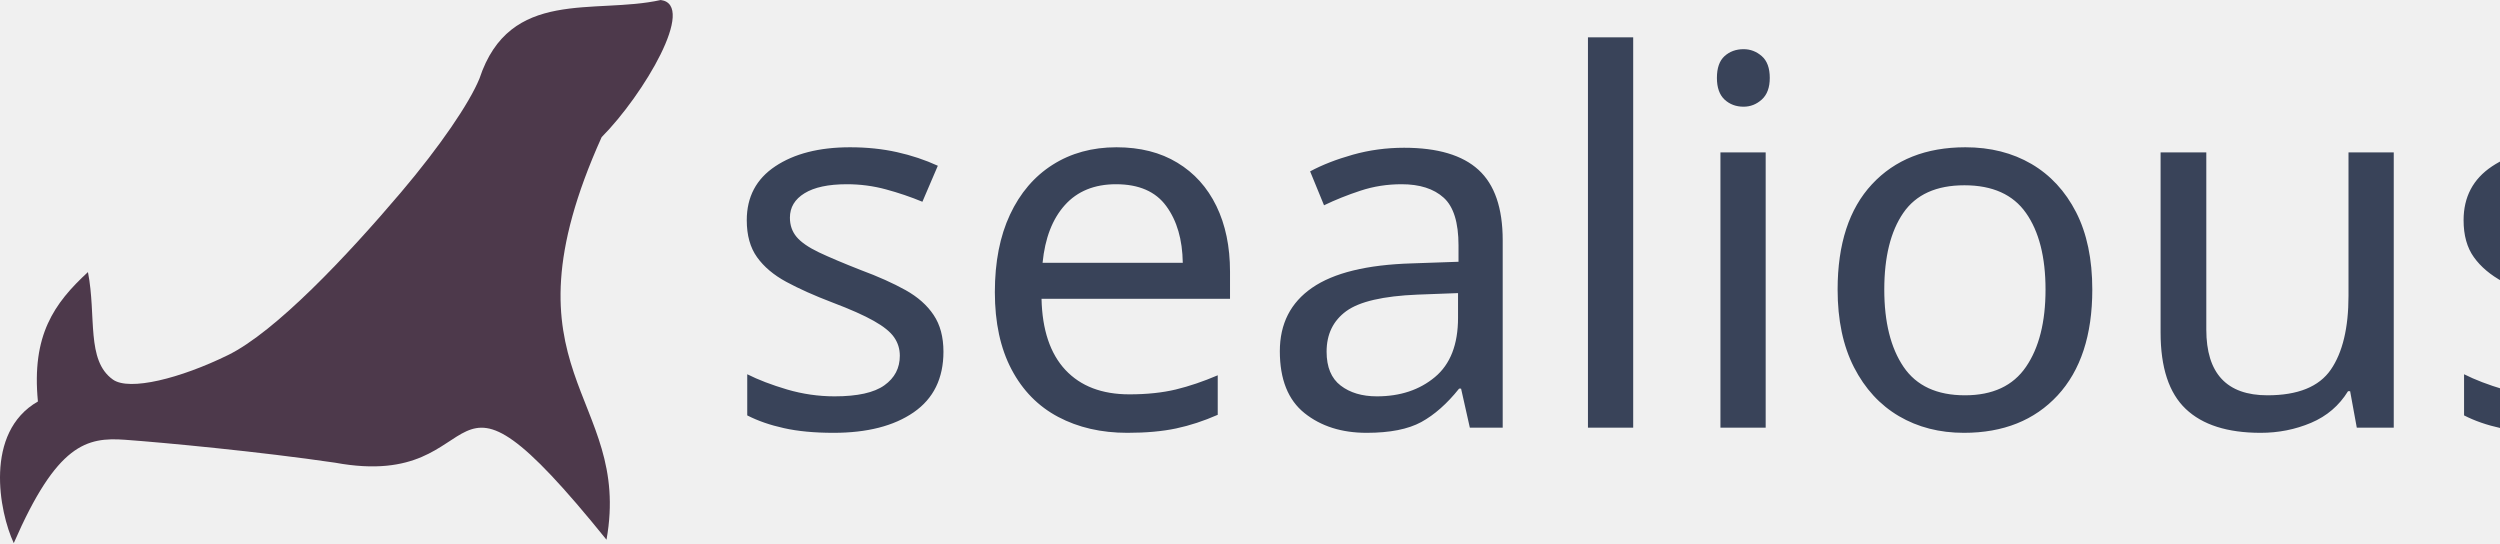
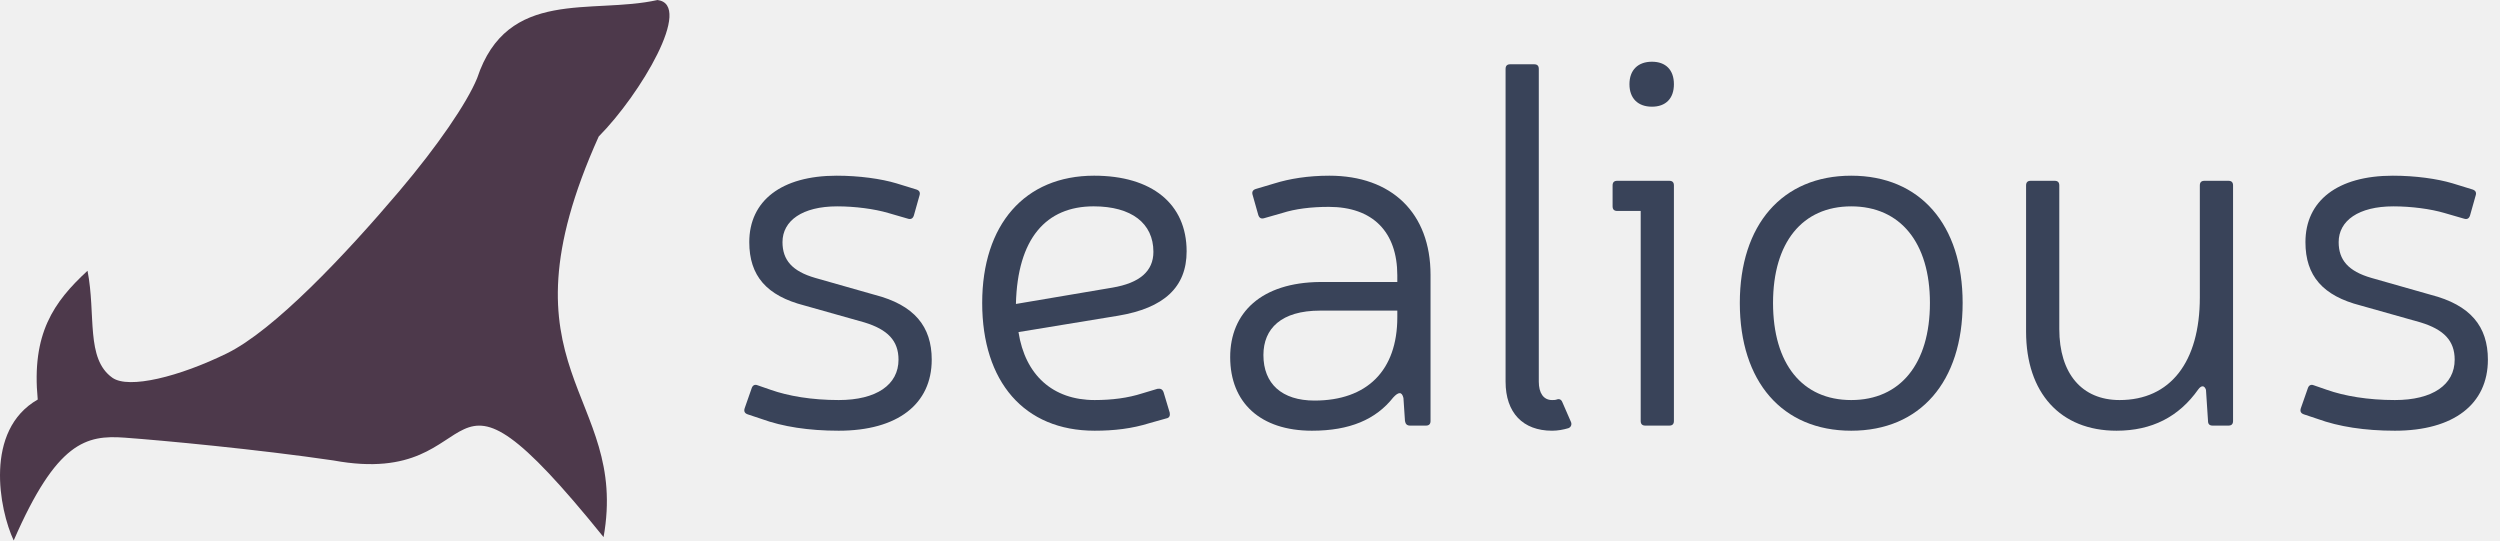
- <svg xmlns="http://www.w3.org/2000/svg" xmlns:xlink="http://www.w3.org/1999/xlink" width="410.125" height="89.097" id="svg2" version="1.1">
+ <svg xmlns="http://www.w3.org/2000/svg" xmlns:xlink="http://www.w3.org/1999/xlink" width="412.12" height="89.097" id="svg2" version="1.1">
  <defs id="defs4">
    <linearGradient id="linearGradient3962">
      <stop style="stop-color:#000000;stop-opacity:1;" offset="0" id="stop3964" />
      <stop style="stop-color:#000000;stop-opacity:0;" offset="1" id="stop3966" />
    </linearGradient>
    <linearGradient xlink:href="#linearGradient3962" id="linearGradient3970" x1="695.302" y1="-725.89" x2="984.981" y2="-725.89" gradientUnits="userSpaceOnUse" />
  </defs>
  <g id="layer1" transform="translate(-1620.238,487.5453)">
-     <g id="g3949" transform="translate(1.0004253e-4,181.575)">
-       <path id="path3044-79-8-1-4-7-9-1-5-7-1-7-8-14-0-8-4-4-8" d="m 1718.935,-989.398 c -17.479,38.807 5.06,42.242 0.799,66.038 -28.693,-35.522 -17.775,-7.706 -44.529,-12.636 -12.429,-1.824 -28.105,-3.299 -34.424,-3.758 -6.319,-0.459 -11.19,0.644 -18.285,16.951 -2.393,-5.113 -4.901,-18.166 3.962,-23.234 -1.05,-10.875 2.633,-16.084 8.208,-21.23 1.416,7.257 -0.33,14.485 4.089,17.63 2.712,1.931 11.075,-0.188 18.869,-4.004 7.793,-3.816 19.507,-16.22 28.422,-26.737 6.343,-7.483 11.168,-14.547 12.848,-18.639 4.96,-14.975 18.858,-10.456 29.736,-12.883 5.939,0.774 -2.79,15.533 -9.695,22.502 z" style="fill:#394359;fill-opacity:1;fill-rule:nonzero;stroke:none" />
-       <text id="text3039-9-8-7" y="-941.74" x="1738.447" style="font-size:46.805px;font-style:normal;font-variant:normal;font-weight:normal;font-stretch:normal;line-height:125%;letter-spacing:0px;word-spacing:0px;fill:#ba6c65;fill-opacity:1;stroke:none;font-family:Encode Sans;-inkscape-font-specification:Encode Sans" xml:space="preserve">
-         <tspan style="font-size:84.249px;font-style:normal;font-variant:normal;font-weight:300;font-stretch:normal;fill:#ba6c65;fill-opacity:1;stroke:none;font-family:Neris;-inkscape-font-specification:Neris Light" y="-941.74" x="1738.447" id="tspan3041-36-0-1">sealious</tspan>
-       </text>
-     </g>
-     <g id="g3974" transform="translate(1e-4,-12)">
-       <path id="path3044-79-8-1-4-7-9-1-5-7-1-7-8-14-0-8-2-9-9-3" d="m 1718.935,-338.783 c -17.479,38.807 5.06,42.242 0.799,66.038 -28.693,-35.522 -17.775,-7.706 -44.529,-12.636 -12.429,-1.824 -28.105,-3.299 -34.424,-3.758 -6.319,-0.459 -11.19,0.644 -18.285,16.951 -2.393,-5.113 -4.901,-18.166 3.962,-23.234 -1.05,-10.875 2.633,-16.084 8.208,-21.23 1.416,7.257 -0.33,14.485 4.089,17.631 2.712,1.931 11.075,-0.188 18.869,-4.004 7.793,-3.816 19.507,-16.22 28.422,-26.737 6.343,-7.483 11.168,-14.547 12.848,-18.639 4.96,-14.975 18.858,-10.456 29.736,-12.883 5.939,0.774 -2.79,15.533 -9.695,22.502 z" style="fill:#000000;fill-opacity:1;fill-rule:nonzero;stroke:none" />
-       <text id="text3039-4-1-1-9" y="-291.125" x="1738.447" style="font-size:46.805px;font-style:normal;font-variant:normal;font-weight:normal;font-stretch:normal;line-height:125%;letter-spacing:0px;word-spacing:0px;fill:#000000;fill-opacity:1;stroke:none;font-family:Encode Sans;-inkscape-font-specification:Encode Sans" xml:space="preserve">
-         <tspan style="font-size:84.249px;font-style:normal;font-variant:normal;font-weight:300;font-stretch:normal;fill:#000000;fill-opacity:1;stroke:none;font-family:Neris;-inkscape-font-specification:Neris Light" y="-291.125" x="1738.447" id="tspan3041-7-5-5-5">sealious</tspan>
-       </text>
-     </g>
-     <rect style="fill:#394359;fill-opacity:1;fill-rule:nonzero;stroke:none" id="rect3835-9-0-6" width="521.239" height="179.807" x="1589.933" y="-258.64" />
-     <g id="g3019">
-       <path id="path3044-79-8-1-4-7-9-1-5-7-1-7-8-14-0-8-2-4-2-1-3" d="m 1726.631,-187.753 c -17.479,38.807 5.06,42.242 0.799,66.038 -28.693,-35.522 -17.775,-7.706 -44.529,-12.636 -12.429,-1.824 -28.105,-3.299 -34.424,-3.758 -6.319,-0.459 -11.19,0.644 -18.285,16.951 -2.393,-5.113 -4.901,-18.166 3.962,-23.234 -1.05,-10.875 2.633,-16.084 8.208,-21.23 1.416,7.257 -0.33,14.485 4.089,17.631 2.712,1.931 11.075,-0.188 18.869,-4.004 7.793,-3.816 19.507,-16.22 28.422,-26.737 6.343,-7.483 11.168,-14.547 12.848,-18.639 4.96,-14.975 18.858,-10.456 29.736,-12.883 5.939,0.774 -2.79,15.533 -9.695,22.502 z" style="fill:#ffffff;fill-opacity:1;fill-rule:nonzero;stroke:none" />
-       <text id="text3039-4-6-9-2-2" y="-140.095" x="1746.142" style="font-size:46.805px;font-style:normal;font-variant:normal;font-weight:normal;font-stretch:normal;line-height:125%;letter-spacing:0px;word-spacing:0px;fill:#ffffff;fill-opacity:1;stroke:none;font-family:Encode Sans;-inkscape-font-specification:Encode Sans" xml:space="preserve">
-         <tspan style="font-size:84.249px;font-style:normal;font-variant:normal;font-weight:300;font-stretch:normal;fill:#ffffff;fill-opacity:1;stroke:none;font-family:Neris;-inkscape-font-specification:Neris Light" y="-140.095" x="1746.142" id="tspan3041-7-8-4-8-4">sealious</tspan>
-       </text>
-     </g>
-     <g id="g3954" transform="translate(1e-4,-56)">
-       <path id="path3044-79-8-1-4-7-9-1-5-7-1-7-8-14-0-8-3-9-4-9" d="m 1718.935,-866.083 c -17.479,38.807 5.06,42.242 0.799,66.038 -28.693,-35.522 -17.775,-7.706 -44.529,-12.636 -12.429,-1.824 -28.105,-3.299 -34.424,-3.758 -6.319,-0.459 -11.19,0.644 -18.285,16.951 -2.393,-5.113 -4.901,-18.166 3.962,-23.234 -1.05,-10.875 2.633,-16.084 8.208,-21.23 1.416,7.257 -0.33,14.485 4.089,17.631 2.712,1.931 11.075,-0.188 18.869,-4.004 7.793,-3.816 19.507,-16.22 28.422,-26.737 6.343,-7.483 11.168,-14.547 12.848,-18.639 4.96,-14.975 18.858,-10.456 29.736,-12.883 5.939,0.774 -2.79,15.533 -9.695,22.502 z" style="fill:#394359;fill-opacity:1;fill-rule:nonzero;stroke:none" />
-       <text id="text3039-8-8-5-5" y="-818.425" x="1738.447" style="font-size:46.805px;font-style:normal;font-variant:normal;font-weight:normal;font-stretch:normal;line-height:125%;letter-spacing:0px;word-spacing:0px;fill:#77ba65;fill-opacity:1;stroke:none;font-family:Encode Sans;-inkscape-font-specification:Encode Sans" xml:space="preserve">
-         <tspan style="font-size:84.249px;font-style:normal;font-variant:normal;font-weight:300;font-stretch:normal;fill:#77ba65;fill-opacity:1;stroke:none;font-family:Neris;-inkscape-font-specification:Neris Light" y="-818.425" x="1738.447" id="tspan3041-3-9-8-9">sealious</tspan>
-       </text>
-     </g>
-     <g id="g3964" transform="translate(-2.154,3.575583)">
-       <path id="path3044-79-8-1-4-7-9-1-5-7-1-7-8-14-0-8-3-9-4-9-7" d="m 1721.089,-582.878 c -17.479,38.807 5.06,42.242 0.799,66.038 -28.693,-35.522 -17.775,-7.706 -44.529,-12.636 -12.429,-1.824 -28.105,-3.299 -34.424,-3.758 -6.319,-0.459 -11.19,0.644 -18.285,16.951 -2.393,-5.113 -4.901,-18.166 3.962,-23.234 -1.05,-10.875 2.633,-16.084 8.208,-21.23 1.416,7.257 -0.33,14.485 4.089,17.631 2.712,1.931 11.075,-0.188 18.869,-4.004 7.793,-3.816 19.507,-16.22 28.422,-26.737 6.343,-7.483 11.168,-14.547 12.848,-18.639 4.96,-14.975 18.858,-10.456 29.736,-12.883 5.939,0.774 -2.79,15.533 -9.695,22.502 z" style="fill:#388fa5;fill-opacity:1;fill-rule:nonzero;stroke:none" />
-       <text id="text3039-8-8-5-5-9" y="-535.221" x="1740.601" style="font-size:46.805px;font-style:normal;font-variant:normal;font-weight:normal;font-stretch:normal;line-height:125%;letter-spacing:0px;word-spacing:0px;fill:#4d394b;fill-opacity:1;stroke:none;font-family:Encode Sans;-inkscape-font-specification:Encode Sans" xml:space="preserve">
-         <tspan style="font-size:84.249px;font-style:normal;font-variant:normal;font-weight:300;font-stretch:normal;fill:#4d394b;fill-opacity:1;stroke:none;font-family:Neris;-inkscape-font-specification:Neris Light" y="-535.221" x="1740.601" id="tspan3041-3-9-8-9-6">sealious</tspan>
-       </text>
-     </g>
-     <g id="g3959" transform="translate(3.5603,30.45863)">
-       <path id="path3044-79-8-1-4-7-9-1-5-7-1-7-8-14-0-8-3-9-4-9-7-8" d="m 1715.375,-724.021 c -17.479,38.807 5.06,42.242 0.799,66.038 -28.693,-35.522 -17.775,-7.706 -44.529,-12.636 -12.429,-1.824 -28.105,-3.299 -34.424,-3.758 -6.319,-0.459 -11.19,0.644 -18.285,16.951 -2.393,-5.113 -4.901,-18.166 3.962,-23.234 -1.05,-10.875 2.633,-16.084 8.208,-21.23 1.416,7.257 -0.33,14.485 4.089,17.631 2.712,1.931 11.075,-0.188 18.869,-4.004 7.793,-3.816 19.507,-16.22 28.422,-26.737 6.343,-7.483 11.168,-14.547 12.848,-18.639 4.96,-14.975 18.858,-10.456 29.736,-12.883 5.939,0.774 -2.79,15.533 -9.695,22.502 z" style="fill:#388fa5;fill-opacity:1;fill-rule:nonzero;stroke:none" />
-       <text id="text3039-8-8-5-5-9-0" y="-676.363" x="1734.887" style="font-size:46.805px;font-style:normal;font-variant:normal;font-weight:normal;font-stretch:normal;line-height:125%;letter-spacing:0px;word-spacing:0px;fill:#388fa5;fill-opacity:1;stroke:none;font-family:Encode Sans;-inkscape-font-specification:Encode Sans" xml:space="preserve">
-         <tspan style="font-size:84.249px;font-style:normal;font-variant:normal;font-weight:300;font-stretch:normal;fill:#388fa5;fill-opacity:1;stroke:none;font-family:Neris;-inkscape-font-specification:Neris Light" y="-676.363" x="1734.887" id="tspan3041-3-9-8-9-6-9">sealious</tspan>
-       </text>
-     </g>
    <g id="g3969" transform="translate(11.0146,-2.501634)">
      <path id="path3044-79-8-1-4-7-9-1-5-7-1-7-8-14-0-8-3-9-4-9-7-84" d="m 1707.921,-462.541 c -17.479,38.807 5.06,42.242 0.799,66.038 -28.693,-35.522 -17.775,-7.706 -44.529,-12.636 -12.429,-1.824 -28.105,-3.299 -34.424,-3.758 -6.319,-0.459 -11.19,0.644 -18.285,16.951 -2.393,-5.113 -4.901,-18.166 3.962,-23.234 -1.05,-10.875 2.633,-16.084 8.208,-21.23 1.416,7.257 -0.33,14.485 4.089,17.631 2.712,1.931 11.075,-0.188 18.869,-4.004 7.793,-3.816 19.507,-16.22 28.422,-26.737 6.343,-7.483 11.168,-14.547 12.848,-18.639 4.96,-14.975 18.858,-10.456 29.736,-12.883 5.939,0.774 -2.79,15.533 -9.695,22.502 z" style="fill:#4d394b;fill-opacity:1;fill-rule:nonzero;stroke:none" />
-       <text id="text3039-8-8-5-5-9-1" y="-414.884" x="1727.432" style="font-size:46.805px;font-style:normal;font-variant:normal;font-weight:normal;font-stretch:normal;line-height:125%;letter-spacing:0px;word-spacing:0px;fill:#394359;fill-opacity:1;stroke:none;font-family:Encode Sans;-inkscape-font-specification:Encode Sans" xml:space="preserve">
-         <tspan style="font-size:84.249px;font-style:normal;font-variant:normal;font-weight:300;font-stretch:normal;fill:#394359;fill-opacity:1;stroke:none;font-family:Neris;-inkscape-font-specification:Neris Light" y="-414.884" x="1727.432" id="tspan3041-3-9-8-9-6-0">sealious</tspan>
-       </text>
+       <g style="font-size:46.805px;font-style:normal;font-variant:normal;font-weight:normal;font-stretch:normal;line-height:125%;letter-spacing:0px;word-spacing:0px;fill:#394359;fill-opacity:1;stroke:none;font-family:Encode Sans;-inkscape-font-specification:Encode Sans" id="text3039-8-8-5-5-9-1">
+         <path d="m 1751.696,-431.902 c 3.876,1.179 5.645,3.033 5.645,6.15 0,4.128 -3.623,6.656 -9.857,6.656 -4.465,0 -8.341,-0.674 -11.205,-1.685 l -2.191,-0.758 c -0.421,-0.169 -0.758,0 -0.927,0.421 l -1.179,3.37 c -0.169,0.505 0,0.842 0.505,1.011 l 2.275,0.758 c 3.454,1.264 7.751,1.938 12.722,1.938 9.689,0 15.333,-4.381 15.333,-11.711 0,-5.476 -2.865,-9.015 -9.436,-10.7 l -9.773,-2.78 c -3.791,-1.095 -5.392,-2.949 -5.392,-5.897 0,-3.538 3.286,-5.897 9.015,-5.897 2.949,0 6.15,0.421 8.425,1.095 l 3.201,0.927 c 0.505,0.169 0.843,0 1.011,-0.505 l 0.927,-3.286 c 0.169,-0.505 0,-0.842 -0.505,-1.011 l -3.286,-1.011 c -2.527,-0.758 -6.15,-1.264 -9.857,-1.264 -9.099,0 -14.407,4.128 -14.407,10.952 0,5.56 2.865,8.846 9.099,10.447 l 9.857,2.78" style="font-size:84.249px;font-weight:300;fill:#394359;font-family:Neris;-inkscape-font-specification:Neris Light" id="path3016" />
+         <path d="m 1801.466,-416.063 c 0.505,-0.084 0.674,-0.421 0.59,-0.927 l -1.011,-3.37 c -0.169,-0.505 -0.505,-0.674 -1.011,-0.59 l -2.527,0.758 c -2.359,0.758 -4.971,1.095 -7.835,1.095 -6.908,0 -11.458,-4.128 -12.553,-11.205 l 16.428,-2.696 c 7.582,-1.264 11.289,-4.718 11.289,-10.615 0,-7.835 -5.729,-12.469 -15.249,-12.469 -11.458,0 -18.451,8.088 -18.451,20.978 0,12.974 6.908,21.062 18.535,21.062 3.201,0 6.15,-0.337 9.099,-1.264 l 2.696,-0.758 m -24.769,-18.872 c 0.253,-10.784 4.971,-16.092 12.806,-16.092 6.234,0 9.857,2.78 9.857,7.498 0,3.201 -2.275,5.139 -6.74,5.897 l -15.923,2.696" style="font-size:84.249px;font-weight:300;fill:#394359;font-family:Neris;-inkscape-font-specification:Neris Light" id="path3018" />
+         <path d="m 1816.229,-453.891 c -0.505,0.169 -0.674,0.505 -0.505,1.011 l 0.927,3.286 c 0.169,0.505 0.505,0.674 1.011,0.505 l 2.949,-0.842 c 2.106,-0.674 4.718,-1.011 7.667,-1.011 7.245,0 11.289,4.128 11.289,11.289 l 0,1.095 -12.722,0 c -9.689,0.084 -14.828,5.055 -14.828,12.385 0,7.498 4.971,12.132 13.48,12.132 6.234,0 10.531,-1.853 13.396,-5.476 0.843,-0.927 1.432,-1.011 1.685,0.084 l 0.253,3.791 c 0.084,0.505 0.337,0.758 0.843,0.758 l 2.612,0 c 0.505,0 0.758,-0.253 0.758,-0.758 l 0,-24.095 c 0,-10.194 -6.403,-16.344 -16.681,-16.344 -3.538,0 -6.572,0.505 -9.015,1.264 l -3.117,0.927 m 23.337,20.051 0,1.095 c 0,8.762 -4.971,13.733 -13.648,13.733 -5.392,0 -8.425,-2.78 -8.425,-7.498 0,-4.381 2.949,-7.33 9.352,-7.33 l 12.722,0" style="font-size:84.249px;font-weight:300;fill:#394359;font-family:Neris;-inkscape-font-specification:Neris Light" id="path3020" />
+         <path d="m 1862.891,-473.689 c 0,-0.505 -0.253,-0.758 -0.758,-0.758 l -3.96,0 c -0.505,0 -0.758,0.253 -0.758,0.758 l 0,51.56 c 0,5.139 2.865,8.088 7.667,8.088 0.927,0 1.853,-0.168 2.696,-0.421 0.421,-0.169 0.59,-0.59 0.421,-1.011 l -1.432,-3.286 c -0.169,-0.421 -0.505,-0.59 -0.927,-0.421 -0.253,0.084 -0.505,0.084 -0.758,0.084 -1.432,0 -2.191,-1.179 -2.191,-3.033 l 0,-51.56" style="font-size:84.249px;font-weight:300;fill:#394359;font-family:Neris;-inkscape-font-specification:Neris Light" id="path3022" />
+         <path d="m 1881.542,-474.869 c -2.275,0 -3.707,1.348 -3.707,3.707 0,2.359 1.432,3.707 3.707,3.707 2.275,0 3.623,-1.348 3.623,-3.707 0,-2.359 -1.348,-3.707 -3.623,-3.707 m 3.623,20.388 c 0,-0.505 -0.253,-0.758 -0.758,-0.758 l -8.593,0 c -0.505,0 -0.758,0.253 -0.758,0.758 l 0,3.454 c 0,0.505 0.253,0.758 0.758,0.758 l 3.875,0 0,34.626 c 0,0.505 0.253,0.758 0.758,0.758 l 3.96,0 c 0.505,0 0.758,-0.253 0.758,-0.758 l 0,-38.839" style="font-size:84.249px;font-weight:300;fill:#394359;font-family:Neris;-inkscape-font-specification:Neris Light" id="path3024" />
+         <path d="m 1914.395,-456.081 c -11.374,0 -18.366,8.088 -18.366,20.978 0,12.974 6.993,21.062 18.366,21.062 11.374,0 18.366,-8.088 18.366,-21.062 0,-12.89 -6.993,-20.978 -18.366,-20.978 m 0,5.055 c 8.088,0 12.974,5.982 12.974,15.923 0,10.026 -4.886,16.007 -12.974,16.007 -8.088,0 -12.89,-5.982 -12.89,-16.007 0,-9.941 4.802,-15.923 12.89,-15.923" style="font-size:84.249px;font-weight:300;fill:#394359;font-family:Neris;-inkscape-font-specification:Neris Light" id="path3026" />
+         <path d="m 1973.21,-415.642 c 0,0.505 0.253,0.758 0.758,0.758 l 2.612,0 c 0.505,0 0.758,-0.253 0.758,-0.758 l 0,-38.839 c 0,-0.505 -0.253,-0.758 -0.758,-0.758 l -3.96,0 c -0.505,0 -0.758,0.253 -0.758,0.758 l 0,18.451 c 0,10.7 -4.886,16.934 -13.227,16.934 -6.234,0 -9.941,-4.381 -9.941,-11.711 l 0,-23.674 c 0,-0.505 -0.253,-0.758 -0.758,-0.758 l -3.96,0 c -0.505,0 -0.758,0.253 -0.758,0.758 l 0,24.095 c 0,10.11 5.645,16.344 14.912,16.344 5.813,0 10.278,-2.275 13.48,-6.824 0.505,-0.674 1.011,-0.674 1.264,0.084 l 0.337,5.139" style="font-size:84.249px;font-weight:300;fill:#394359;font-family:Neris;-inkscape-font-specification:Neris Light" id="path3028" />
+         <path d="m 2008.227,-431.902 c 3.876,1.179 5.645,3.033 5.645,6.15 0,4.128 -3.623,6.656 -9.857,6.656 -4.465,0 -8.341,-0.674 -11.205,-1.685 l -2.191,-0.758 c -0.421,-0.169 -0.758,0 -0.927,0.421 l -1.179,3.37 c -0.169,0.505 0,0.842 0.505,1.011 l 2.275,0.758 c 3.454,1.264 7.751,1.938 12.722,1.938 9.689,0 15.333,-4.381 15.333,-11.711 0,-5.476 -2.865,-9.015 -9.436,-10.7 l -9.773,-2.78 c -3.791,-1.095 -5.392,-2.949 -5.392,-5.897 0,-3.538 3.286,-5.897 9.015,-5.897 2.949,0 6.15,0.421 8.425,1.095 l 3.201,0.927 c 0.505,0.169 0.843,0 1.011,-0.505 l 0.927,-3.286 c 0.169,-0.505 0,-0.842 -0.505,-1.011 l -3.286,-1.011 c -2.527,-0.758 -6.15,-1.264 -9.857,-1.264 -9.099,0 -14.407,4.128 -14.407,10.952 0,5.56 2.865,8.846 9.099,10.447 l 9.857,2.78" style="font-size:84.249px;font-weight:300;fill:#394359;font-family:Neris;-inkscape-font-specification:Neris Light" id="path3030" />
+       </g>
    </g>
  </g>
</svg>
